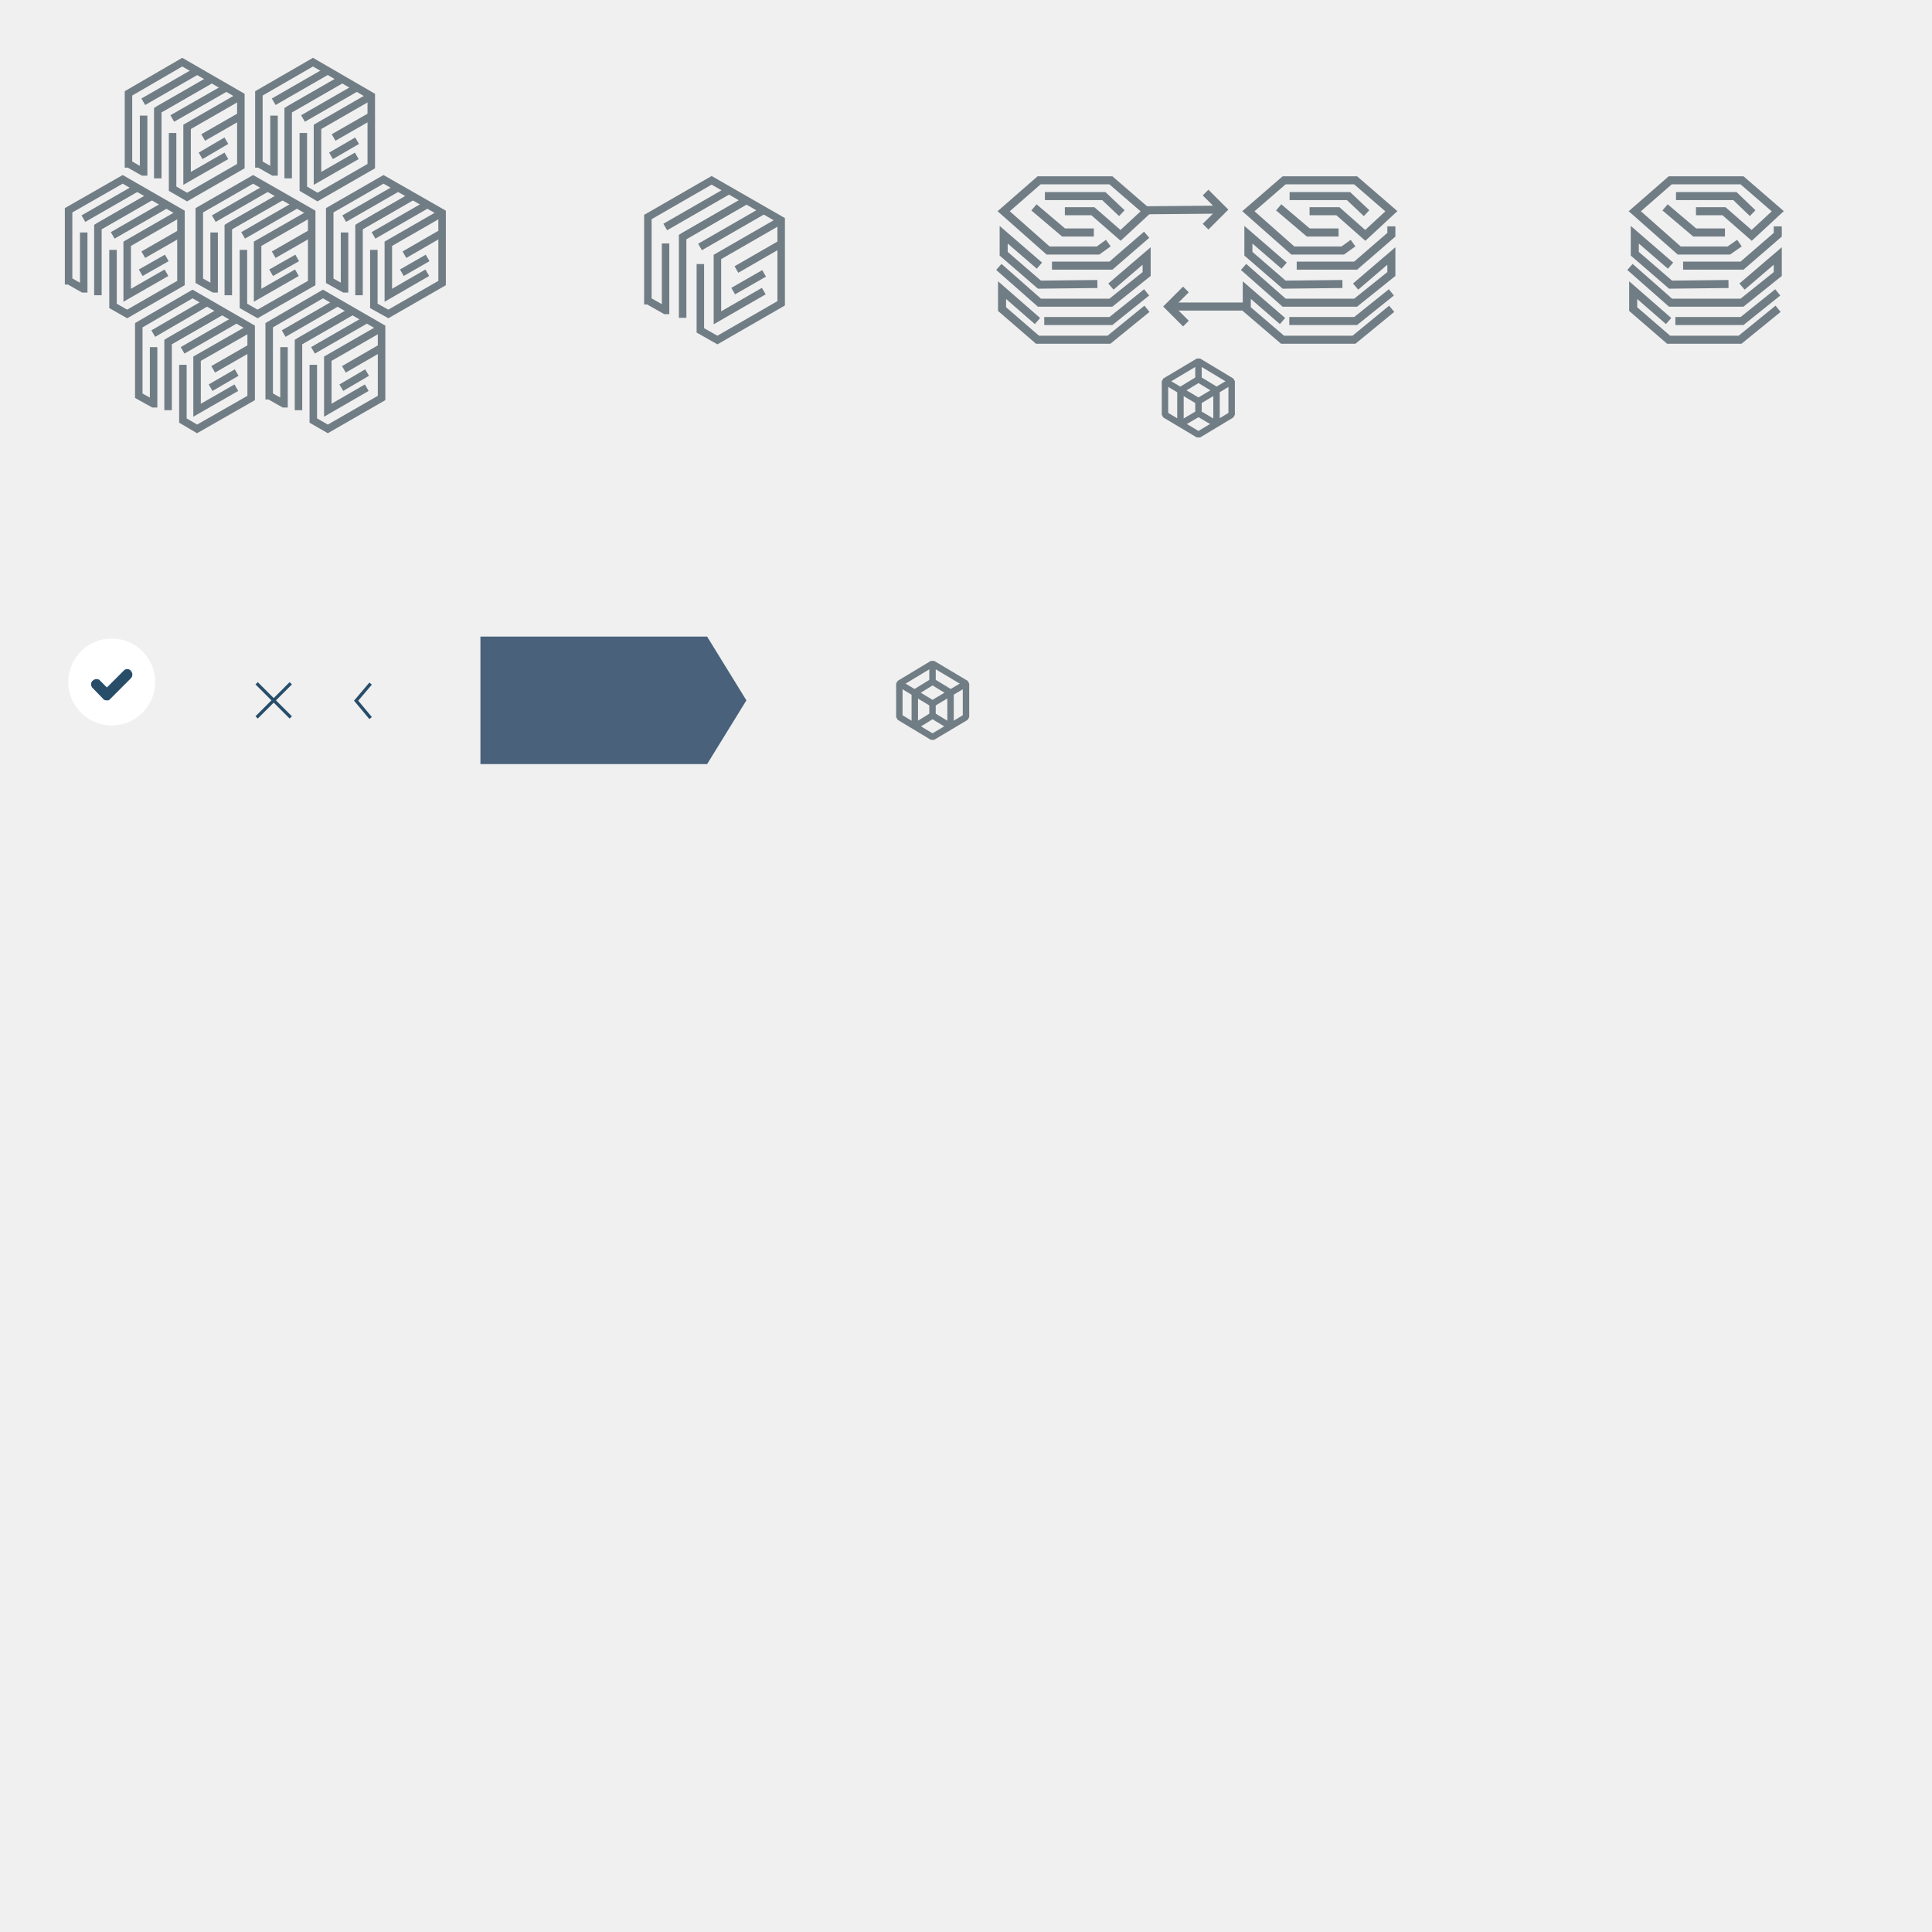
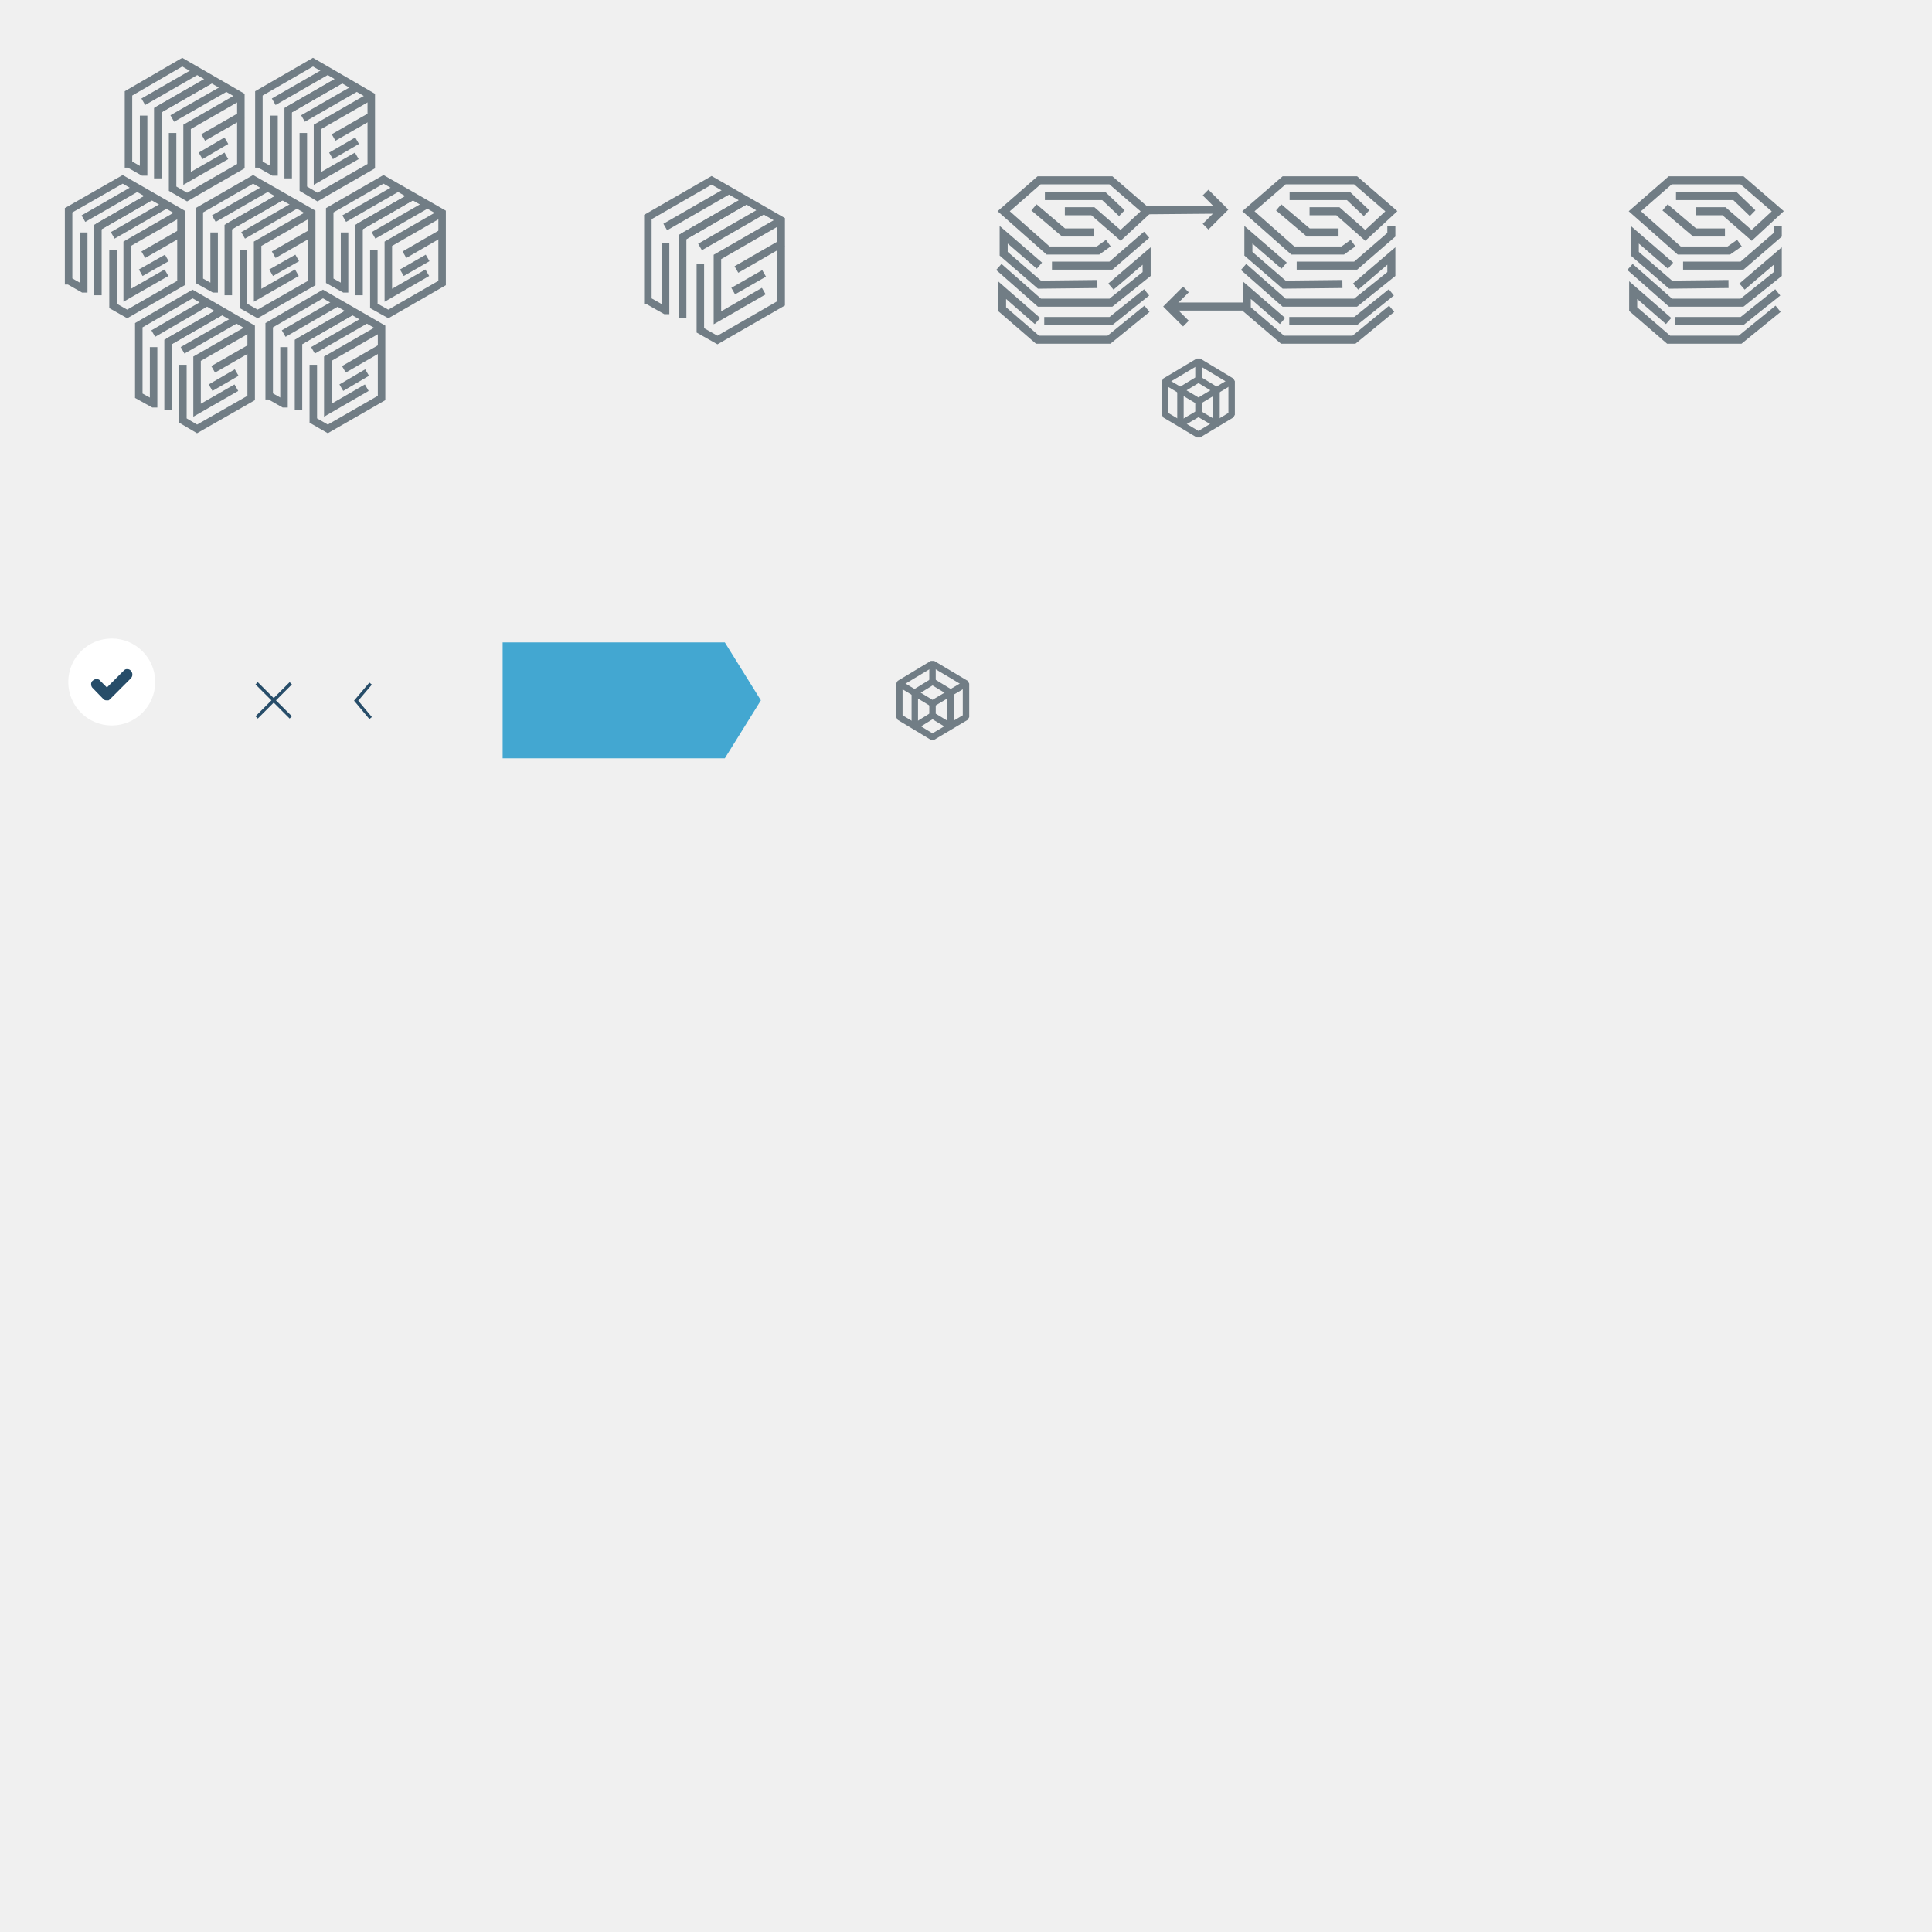
<svg xmlns="http://www.w3.org/2000/svg" version="1.1" id="svgs" x="0px" y="0px" viewBox="0 0 600 600" style="enable-background:new 0 0 600 600;" xml:space="preserve">
  <style type="text/css">
	.st0{fill:none;stroke:#717D85;stroke-width:2.329;stroke-miterlimit:10;}
	.st1{fill:none;stroke:#717D85;stroke-width:2.5;stroke-miterlimit:10;}
	.st2{fill:none;stroke:#717D85;stroke-width:2;stroke-linejoin:bevel;stroke-miterlimit:10;}
	.st3{fill:none;stroke:#717D85;stroke-width:2;stroke-miterlimit:10;}
	.st4{fill:#FFFFFF;}
	.st5{fill:#274D69;}
- 	.st6{fill:#49617A;}
+ 	.st6{fill:#43A7D1;}
	.st7{fill:none;stroke:#274D69;stroke-miterlimit:10;}
</style>
  <g id="horizontal-single">
    <polyline class="st0" points="231.8,62.2 212,73.6 212,98.7  " />
    <line class="st0" x1="206.6" y1="70.5" x2="226.4" y2="59.1" />
    <line class="st0" x1="212" y1="73.6" x2="231.8" y2="62.2" />
    <line class="st0" x1="217.4" y1="76.7" x2="237.2" y2="65.3" />
    <polyline class="st0" points="206.7,75.6 206.7,96.4 206.6,96.4 201.3,93.4 201.2,93.4 201.2,67.4 221,56 242.6,68.4 242.6,87.3    242.6,94.2 222.8,105.6 217.5,102.6 217.5,82  " />
    <polyline class="st0" points="242.6,68.4 222.8,79.8 222.8,98.7 237.2,90.4  " />
    <line class="st0" x1="228.7" y1="83.7" x2="243.1" y2="75.4" />
    <line class="st0" x1="227.7" y1="90.4" x2="237.3" y2="84.9" />
  </g>
  <g id="horizontal-cluster">
    <polyline class="st0" points="47.1,60.9 30.4,70.5 30.4,91.7  " />
    <line class="st0" x1="25.9" y1="67.9" x2="42.6" y2="58.3" />
    <line class="st0" x1="30.4" y1="70.5" x2="47.1" y2="60.9" />
    <line class="st0" x1="35" y1="73.1" x2="51.7" y2="63.5" />
    <polyline class="st0" points="26,72.2 26,89.7 25.8,89.7 21.4,87.2 21.3,87.2 21.3,65.3 38.1,55.7 56.2,66.1 56.2,82.1 56.2,87.9    39.5,97.5 35.1,95 35.1,77.6  " />
    <polyline class="st0" points="56.2,66.1 39.5,75.7 39.5,91.7 51.7,84.7  " />
    <line class="st0" x1="44.5" y1="79.1" x2="56.7" y2="72.1" />
    <line class="st0" x1="43.7" y1="84.7" x2="51.8" y2="80.1" />
    <polyline class="st0" points="87.7,60.9 70.9,70.5 70.9,91.7  " />
    <line class="st0" x1="66.4" y1="67.9" x2="83.1" y2="58.3" />
    <line class="st0" x1="70.9" y1="70.5" x2="87.7" y2="60.9" />
    <line class="st0" x1="75.5" y1="73.1" x2="92.2" y2="63.5" />
    <polyline class="st0" points="66.5,72.2 66.5,89.7 66.4,89.7 61.9,87.2 61.9,87.2 61.9,65.3 78.6,55.7 96.8,66.1 96.8,82.1    96.8,87.9 80,97.5 75.6,95 75.6,77.6  " />
    <polyline class="st0" points="96.8,66.1 80,75.7 80,91.7 92.2,84.7  " />
    <line class="st0" x1="85" y1="79.1" x2="97.2" y2="72.1" />
    <line class="st0" x1="84.2" y1="84.7" x2="92.3" y2="80.1" />
    <polyline class="st0" points="128.2,60.9 111.5,70.5 111.5,91.7  " />
    <line class="st0" x1="106.9" y1="67.9" x2="123.6" y2="58.3" />
    <line class="st0" x1="111.5" y1="70.5" x2="128.2" y2="60.9" />
    <line class="st0" x1="116" y1="73.1" x2="132.7" y2="63.5" />
    <polyline class="st0" points="107,72.2 107,89.7 106.9,89.7 102.4,87.2 102.4,87.2 102.4,65.3 119.1,55.7 137.3,66.1 137.3,82.1    137.3,87.9 120.6,97.5 116.1,95 116.1,77.6  " />
    <polyline class="st0" points="137.3,66.1 120.6,75.7 120.6,91.7 132.7,84.7  " />
    <line class="st0" x1="125.6" y1="79.1" x2="137.7" y2="72.1" />
    <line class="st0" x1="124.8" y1="84.7" x2="132.8" y2="80.1" />
    <polyline class="st0" points="65.7,24.6 49,34.2 49,55.4  " />
    <line class="st0" x1="44.5" y1="31.6" x2="61.2" y2="22" />
    <line class="st0" x1="49" y1="34.2" x2="65.7" y2="24.6" />
    <line class="st0" x1="53.5" y1="36.8" x2="70.3" y2="27.2" />
    <polyline class="st0" points="44.6,35.9 44.6,53.4 44.4,53.4 40,50.9 39.9,50.9 39.9,29 56.6,19.3 74.8,29.8 74.8,45.8 74.8,51.6    58.1,61.2 53.6,58.6 53.6,41.3  " />
    <polyline class="st0" points="74.8,29.8 58.1,39.4 58.1,55.4 70.3,48.4  " />
    <line class="st0" x1="63.1" y1="42.7" x2="75.3" y2="35.7" />
    <line class="st0" x1="62.3" y1="48.4" x2="70.3" y2="43.7" />
    <polyline class="st0" points="106.2,24.6 89.5,34.2 89.5,55.4  " />
    <line class="st0" x1="85" y1="31.6" x2="101.7" y2="22" />
    <line class="st0" x1="89.5" y1="34.2" x2="106.2" y2="24.6" />
    <line class="st0" x1="94.1" y1="36.8" x2="110.8" y2="27.2" />
    <polyline class="st0" points="85.1,35.9 85.1,53.4 84.9,53.4 80.5,50.9 80.4,50.9 80.4,29 97.2,19.3 115.3,29.8 115.3,45.8    115.3,51.6 98.6,61.2 94.2,58.6 94.2,41.3  " />
    <polyline class="st0" points="115.3,29.8 98.6,39.4 98.6,55.4 110.8,48.4  " />
    <line class="st0" x1="103.6" y1="42.7" x2="115.8" y2="35.7" />
    <line class="st0" x1="102.8" y1="48.4" x2="110.9" y2="43.7" />
    <polyline class="st0" points="68.9,96.6 52.2,106.2 52.2,127.4  " />
    <line class="st0" x1="47.6" y1="103.6" x2="64.3" y2="93.9" />
    <line class="st0" x1="52.2" y1="106.2" x2="68.9" y2="96.6" />
    <line class="st0" x1="56.7" y1="108.8" x2="73.4" y2="99.2" />
    <polyline class="st0" points="47.7,107.8 47.7,125.4 47.6,125.4 43.1,122.9 43.1,122.9 43.1,101 59.8,91.3 78,101.8 78,117.8    78,123.6 61.2,133.2 56.8,130.6 56.8,113.3  " />
    <polyline class="st0" points="78,101.8 61.2,111.4 61.2,127.4 73.4,120.4  " />
    <line class="st0" x1="66.2" y1="114.7" x2="78.4" y2="107.7" />
    <line class="st0" x1="65.4" y1="120.4" x2="73.5" y2="115.7" />
    <polyline class="st0" points="109.4,96.6 92.7,106.2 92.7,127.4  " />
    <line class="st0" x1="88.1" y1="103.6" x2="104.9" y2="93.9" />
    <line class="st0" x1="92.7" y1="106.2" x2="109.4" y2="96.6" />
    <line class="st0" x1="97.2" y1="108.8" x2="113.9" y2="99.2" />
    <polyline class="st0" points="88.2,107.8 88.2,125.4 88.1,125.4 83.7,122.9 83.6,122.9 83.6,101 100.3,91.3 118.5,101.8    118.5,117.8 118.5,123.6 101.8,133.2 97.3,130.6 97.3,113.3  " />
    <polyline class="st0" points="118.5,101.8 101.8,111.4 101.8,127.4 113.9,120.4  " />
    <line class="st0" x1="106.8" y1="114.7" x2="118.9" y2="107.7" />
    <line class="st0" x1="106" y1="120.4" x2="114" y2="115.7" />
  </g>
  <g id="vertical-redundant">
    <polyline class="st1" points="322.8,82.5 311.7,72.9 311.7,78.8 322.8,88.4 340.8,88.2  " />
    <polyline class="st1" points="345,89 356.1,79.5 356.1,85.1 345,94 322.8,94 310.2,82.9  " />
    <polyline class="st1" points="356.1,90.8 345,99.7 324.3,99.7  " />
    <polyline class="st1" points="322.2,99.7 311.2,90.1 311.2,96 322.2,105.5 344.4,105.5 356.2,95.9  " />
    <polyline class="st1" points="330.7,65.6 339.4,65.6 348,73.1 356.1,65.6 345,56 322.7,56 311.7,65.6 325.5,77.8 341,77.8    344.2,75.5  " />
    <polyline class="st1" points="321.1,64.4 330.3,72.2 339.7,72.2  " />
    <polyline class="st1" points="324.5,60.9 342.8,60.9 348.4,66.2  " />
    <polyline class="st1" points="402.7,82.5 421,82.5 432.1,72.9 432.1,70.3  " />
    <polyline class="st1" points="398.8,82.5 387.7,72.9 387.7,78.8 398.8,88.4 416.9,88.2  " />
    <polyline class="st1" points="421,89 432.1,79.5 432.1,85.1 421,94 398.8,94 386.2,82.9  " />
    <polyline class="st1" points="432.1,90.8 421,99.7 400.4,99.7  " />
    <polyline class="st1" points="398.3,99.7 387.2,90.1 387.2,96 398.3,105.5 420.5,105.5 432.2,95.9  " />
    <polyline class="st1" points="406.7,65.6 415.5,65.6 424,73.1 432.1,65.6 421,56 398.8,56 387.7,65.6 401.5,77.8 417,77.8    420.2,75.5  " />
    <polyline class="st1" points="397.1,64.4 406.3,72.2 415.7,72.2  " />
    <polyline class="st1" points="400.5,60.9 418.8,60.9 424.4,66.2  " />
    <polyline class="st2" points="366.6,131.7 366.6,121.2 372.2,117.8 377.8,121.2 377.8,131.7 372.2,128.4 372.2,124  " />
    <line class="st2" x1="366.6" y1="131.7" x2="372.2" y2="128.4" />
    <path class="st3" d="M372.2,128.4" />
    <polyline class="st3" points="372.2,112.4 372.2,115.1 372.2,118.1  " />
    <polyline class="st2" points="382.5,118.4 372.2,124.6 361.8,118.4  " />
    <polygon class="st2" points="382.5,128.8 372.2,135 361.8,128.8 361.8,118.4 372.2,112.2 382.5,118.4  " />
    <polyline class="st1" points="326.7,82.5 345,82.5 356.1,72.9  " />
    <line class="st1" x1="387.5" y1="95.2" x2="363.8" y2="95.2" />
    <polyline class="st1" points="368.3,100.5 363,95.2 368.3,89.9  " />
    <line class="st1" x1="356.1" y1="65.3" x2="379" y2="65.1" />
    <polyline class="st1" points="374.4,59.8 379.7,65.1 374.4,70.4  " />
  </g>
  <g id="vertical-single">
    <polyline class="st1" points="522.7,82.5 541,82.5 552.1,72.9 552.1,70.3  " />
    <polyline class="st1" points="518.8,82.5 507.7,72.9 507.7,78.8 518.8,88.4 536.8,88.2  " />
    <polyline class="st1" points="541,89 552.1,79.5 552.1,85.1 541,94 518.8,94 506.2,82.9  " />
    <polyline class="st1" points="552.1,90.8 541,99.7 520.3,99.7  " />
    <polyline class="st1" points="518.2,99.7 507.2,90.1 507.2,96 518.2,105.5 540.4,105.5 552.2,95.9  " />
    <polyline class="st1" points="526.7,65.6 535.4,65.6 544,73.1 552.1,65.6 541,56 518.7,56 507.7,65.6 521.5,77.8 536.9,77.8    540.2,75.5  " />
    <polyline class="st1" points="517.1,64.4 526.3,72.2 535.7,72.2  " />
    <polyline class="st1" points="520.5,60.9 538.8,60.9 544.3,66.2  " />
  </g>
  <g id="check">
    <circle class="st4" cx="34.7" cy="211.8" r="13.5" />
-     <path id="_x3E_check-mark" class="st5" d="M33.1,217.5c-0.2,0-0.4,0-0.6-0.1c-0.2-0.1-0.4-0.2-0.5-0.4l-3.2-3.3   c-0.2-0.2-0.3-0.3-0.4-0.6c-0.1-0.2-0.1-0.4-0.1-0.6s0-0.4,0.1-0.6c0.1-0.2,0.2-0.4,0.4-0.5c0.2-0.2,0.3-0.3,0.6-0.4   c0.2-0.1,0.4-0.1,0.6-0.1s0.4,0,0.6,0.1c0.2,0.1,0.4,0.2,0.5,0.4l2.1,2.1l5.2-5.2c0.2-0.2,0.3-0.3,0.5-0.4c0.2-0.1,0.4-0.1,0.6-0.1   c0.2,0,0.4,0,0.6,0.1c0.2,0.1,0.4,0.2,0.5,0.4s0.3,0.3,0.4,0.6c0.1,0.2,0.1,0.4,0.1,0.6c0,0.2,0,0.4-0.1,0.6   c-0.1,0.2-0.2,0.4-0.4,0.6l-6.4,6.4c-0.2,0.2-0.3,0.3-0.5,0.4C33.5,217.5,33.3,217.5,33.1,217.5z" />
+     <path id="_x3E_check-mark" class="st5" d="M33.1,217.5c-0.2,0-0.4,0-0.6-0.1c-0.2-0.1-0.4-0.2-0.5-0.4l-3.2-3.3   c-0.2-0.2-0.3-0.3-0.4-0.6c-0.1-0.2-0.1-0.4-0.1-0.6s0-0.4,0.1-0.6c0.1-0.2,0.2-0.4,0.4-0.5c0.2-0.2,0.3-0.3,0.6-0.4   c0.2-0.1,0.4-0.1,0.6-0.1s0.4,0,0.6,0.1s0.4,0.2,0.5,0.4l2.1,2.1l5.2-5.2c0.2-0.2,0.3-0.3,0.5-0.4c0.2-0.1,0.4-0.1,0.6-0.1   c0.2,0,0.4,0,0.6,0.1c0.2,0.1,0.4,0.2,0.5,0.4s0.3,0.3,0.4,0.6c0.1,0.2,0.1,0.4,0.1,0.6c0,0.2,0,0.4-0.1,0.6   c-0.1,0.2-0.2,0.4-0.4,0.6l-6.4,6.4c-0.2,0.2-0.3,0.3-0.5,0.4C33.5,217.5,33.3,217.5,33.1,217.5z" />
  </g>
  <g id="next-btn">
-     <polygon class="st6" points="219.6,197.7 149.2,197.7 149.2,237.3 219.6,237.3 231.8,217.5  " />
+     <polygon class="st6" points="225.1,199.5 156.1,199.5 156.1,235.5 225.1,235.5 236.3,217.5  " />
  </g>
  <g id="cancel-x">
    <line class="st7" x1="79.7" y1="212.2" x2="90.3" y2="222.8" />
    <line class="st7" x1="90.3" y1="212.2" x2="79.7" y2="222.8" />
  </g>
  <g id="back-arrow">
    <polyline class="st7" points="115.1,223 110.6,217.6 115.1,212.3  " />
  </g>
  <g id="monitor">
    <polyline class="st2" points="284.1,225.6 284.1,215.1 289.6,211.7 295.2,215.1 295.2,225.6 289.6,222.2 289.6,217.8  " />
    <line class="st2" x1="284.1" y1="225.6" x2="289.6" y2="222.2" />
    <path class="st3" d="M289.6,222.2" />
    <polyline class="st3" points="289.6,206.3 289.6,209 289.6,211.9  " />
    <polyline class="st2" points="300,212.3 289.6,218.5 279.3,212.3  " />
    <polygon class="st2" points="300,222.7 289.6,228.9 279.3,222.7 279.3,212.3 289.6,206.1 300,212.3  " />
  </g>
</svg>
